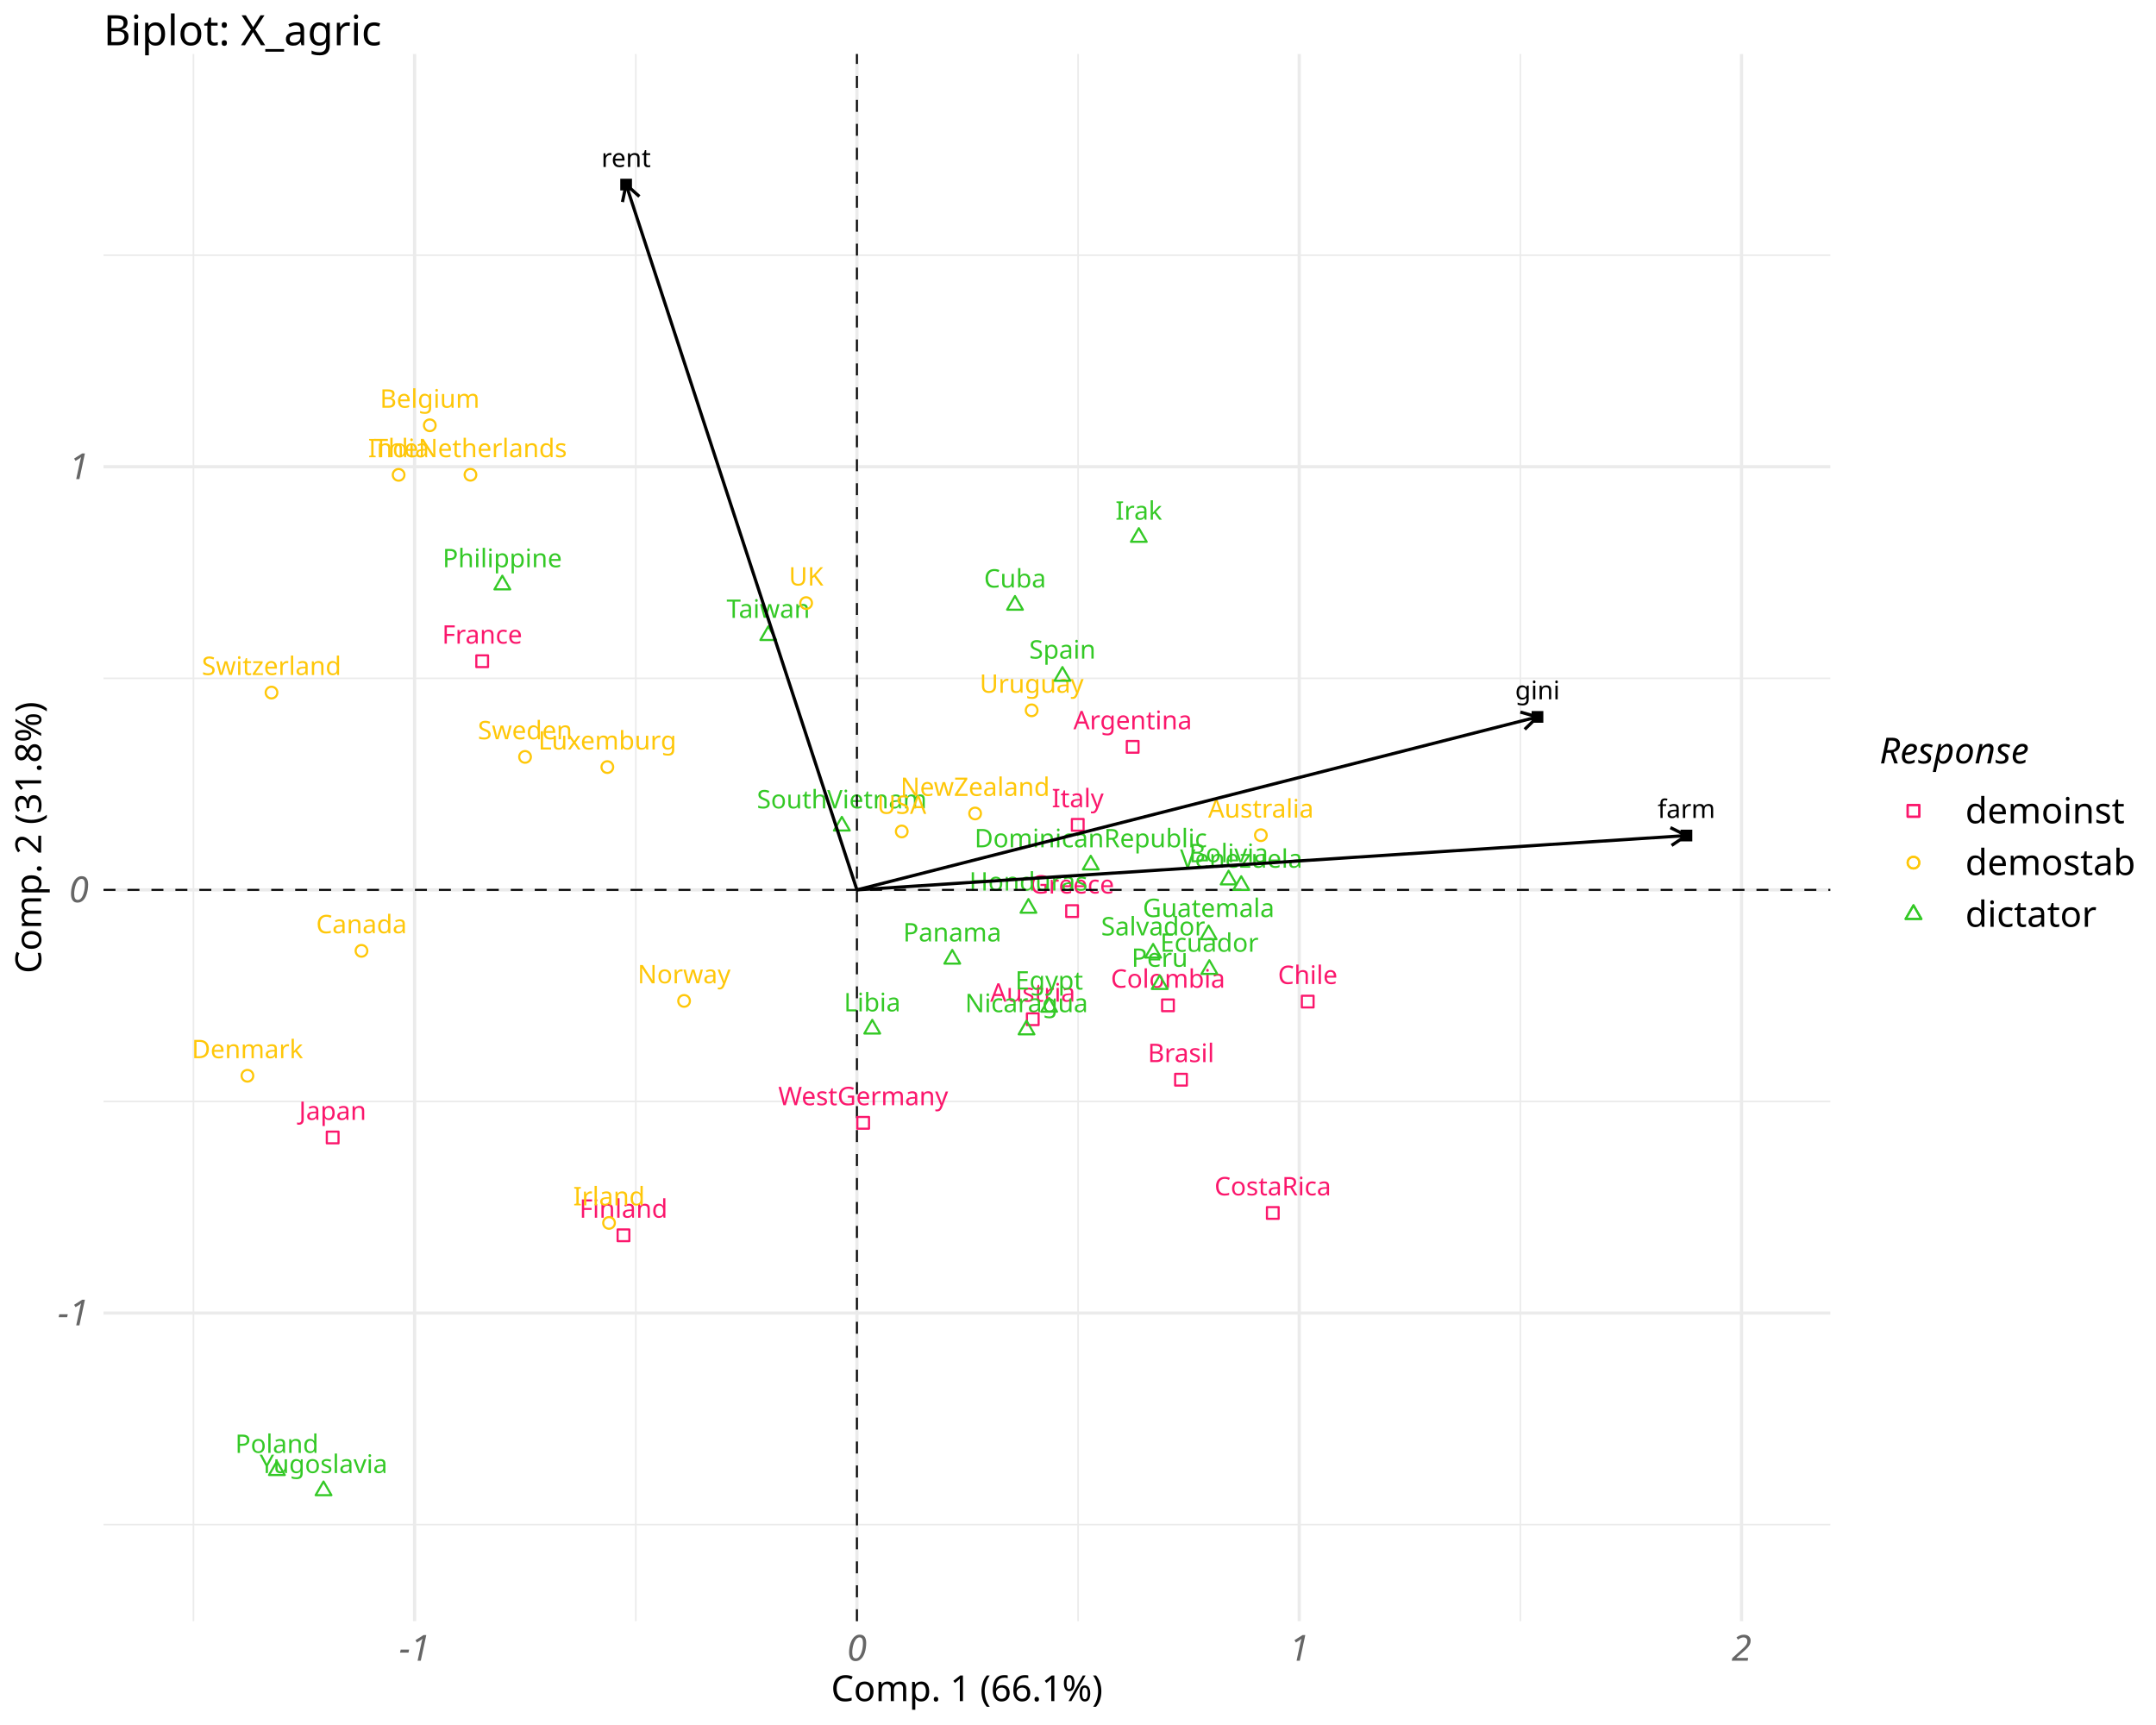
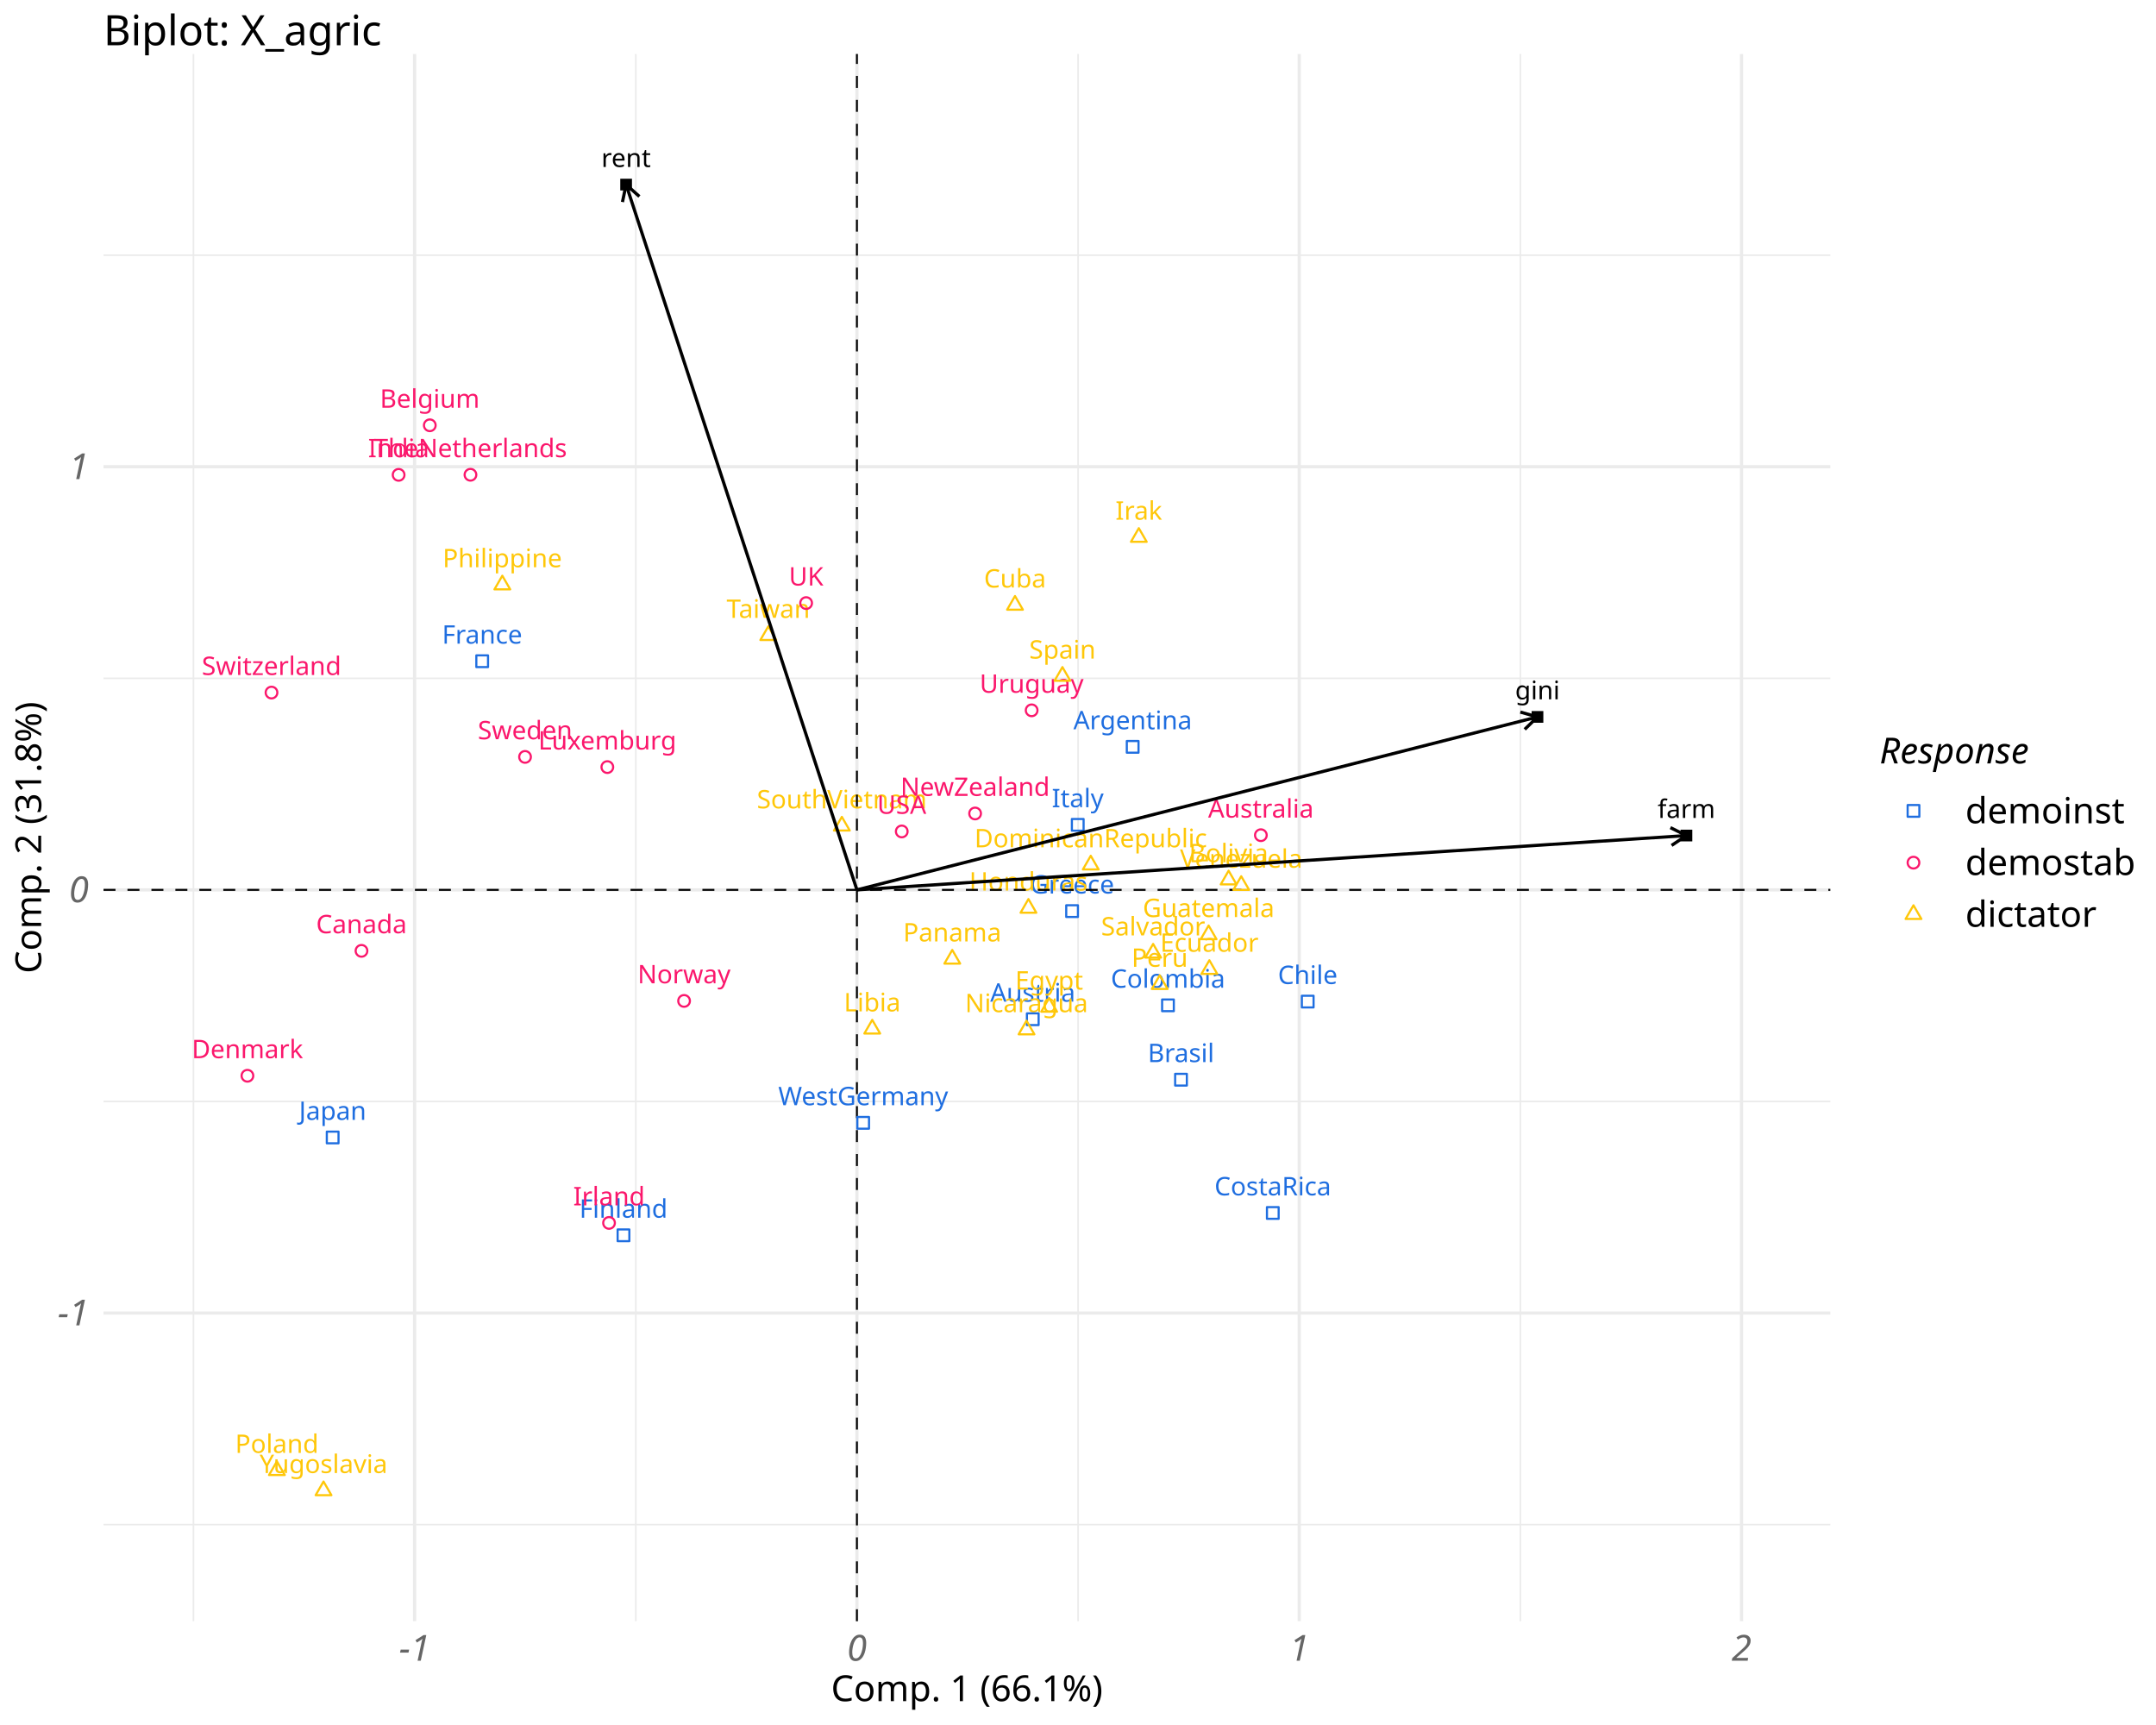
<svg xmlns="http://www.w3.org/2000/svg" class="svglite" data-engine-version="2.0" width="720.00pt" height="576.00pt" viewBox="0 0 720.00 576.00">
  <defs>
    <style type="text/css">
    .svglite line, .svglite polyline, .svglite polygon, .svglite path, .svglite rect, .svglite circle {
      fill: none;
      stroke: #000000;
      stroke-linecap: round;
      stroke-linejoin: round;
      stroke-miterlimit: 10.00;
    }
  </style>
  </defs>
  <rect width="100%" height="100%" style="stroke: none; fill: #FFFFFF;" />
  <defs>
    <clipPath id="cpMC4wMHw3MjAuMDB8MC4wMHw1NzYuMDA=">
      <rect x="0.00" y="0.00" width="720.00" height="576.00" />
    </clipPath>
  </defs>
  <g clip-path="url(#cpMC4wMHw3MjAuMDB8MC4wMHw1NzYuMDA=)">
</g>
  <defs>
    <clipPath id="cpMzQuNTd8NjExLjI0fDE4LjAyfDU0MS4zNQ==">
      <rect x="34.57" y="18.02" width="576.67" height="523.33" />
    </clipPath>
  </defs>
  <g clip-path="url(#cpMzQuNTd8NjExLjI0fDE4LjAyfDU0MS4zNQ==)">
    <polyline points="34.57,509.08 611.24,509.08 " style="stroke-width: 0.53; stroke: #EBEBEB; stroke-linecap: butt;" />
    <polyline points="34.57,367.79 611.24,367.79 " style="stroke-width: 0.53; stroke: #EBEBEB; stroke-linecap: butt;" />
    <polyline points="34.57,226.50 611.24,226.50 " style="stroke-width: 0.53; stroke: #EBEBEB; stroke-linecap: butt;" />
    <polyline points="34.57,85.21 611.24,85.21 " style="stroke-width: 0.53; stroke: #EBEBEB; stroke-linecap: butt;" />
    <polyline points="64.61,541.35 64.61,18.02 " style="stroke-width: 0.53; stroke: #EBEBEB; stroke-linecap: butt;" />
    <polyline points="212.32,541.35 212.32,18.02 " style="stroke-width: 0.53; stroke: #EBEBEB; stroke-linecap: butt;" />
    <polyline points="360.03,541.35 360.03,18.02 " style="stroke-width: 0.53; stroke: #EBEBEB; stroke-linecap: butt;" />
    <polyline points="507.74,541.35 507.74,18.02 " style="stroke-width: 0.53; stroke: #EBEBEB; stroke-linecap: butt;" />
    <polyline points="34.57,438.44 611.24,438.44 " style="stroke-width: 1.07; stroke: #EBEBEB; stroke-linecap: butt;" />
    <polyline points="34.57,297.14 611.24,297.14 " style="stroke-width: 1.07; stroke: #EBEBEB; stroke-linecap: butt;" />
    <polyline points="34.57,155.85 611.24,155.85 " style="stroke-width: 1.07; stroke: #EBEBEB; stroke-linecap: butt;" />
    <polyline points="138.46,541.35 138.46,18.02 " style="stroke-width: 1.07; stroke: #EBEBEB; stroke-linecap: butt;" />
    <polyline points="286.17,541.35 286.17,18.02 " style="stroke-width: 1.07; stroke: #EBEBEB; stroke-linecap: butt;" />
    <polyline points="433.88,541.35 433.88,18.02 " style="stroke-width: 1.07; stroke: #EBEBEB; stroke-linecap: butt;" />
    <polyline points="581.59,541.35 581.59,18.02 " style="stroke-width: 1.07; stroke: #EBEBEB; stroke-linecap: butt;" />
-     <text x="378.26" y="243.51" text-anchor="middle" style="font-size: 8.54px; fill: #FB176C; font-family: sans;" textLength="36.54px" lengthAdjust="spacingAndGlyphs">Argentina</text>
-     <text x="421.07" y="273.01" text-anchor="middle" style="font-size: 8.54px; fill: #FFC709; font-family: sans;" textLength="33.21px" lengthAdjust="spacingAndGlyphs">Australia</text>
-     <text x="344.89" y="334.47" text-anchor="middle" style="font-size: 8.54px; fill: #FB176C; font-family: sans;" textLength="26.57px" lengthAdjust="spacingAndGlyphs">Austria</text>
-     <text x="143.53" y="136.14" text-anchor="middle" style="font-size: 8.54px; fill: #FFC709; font-family: sans;" textLength="30.84px" lengthAdjust="spacingAndGlyphs">Belgium</text>
-     <text x="410.30" y="287.91" text-anchor="middle" style="font-size: 8.54px; fill: #34C926; font-family: sans;" textLength="25.15px" lengthAdjust="spacingAndGlyphs">Bolivia</text>
-     <text x="394.40" y="354.65" text-anchor="middle" style="font-size: 8.54px; fill: #FB176C; font-family: sans;" textLength="21.35px" lengthAdjust="spacingAndGlyphs">Brasil</text>
-     <text x="120.72" y="311.63" text-anchor="middle" style="font-size: 8.54px; fill: #FFC709; font-family: sans;" textLength="29.90px" lengthAdjust="spacingAndGlyphs">Canada</text>
-     <text x="436.72" y="328.57" text-anchor="middle" style="font-size: 8.54px; fill: #FB176C; font-family: sans;" textLength="19.45px" lengthAdjust="spacingAndGlyphs">Chile</text>
-     <text x="390.05" y="329.82" text-anchor="middle" style="font-size: 8.54px; fill: #FB176C; font-family: sans;" textLength="36.06px" lengthAdjust="spacingAndGlyphs">Colombia</text>
-     <text x="425.05" y="399.15" text-anchor="middle" style="font-size: 8.54px; fill: #FB176C; font-family: sans;" textLength="39.38px" lengthAdjust="spacingAndGlyphs">CostaRica</text>
-     <text x="338.96" y="196.19" text-anchor="middle" style="font-size: 8.54px; fill: #34C926; font-family: sans;" textLength="20.41px" lengthAdjust="spacingAndGlyphs">Cuba</text>
-     <text x="82.63" y="353.34" text-anchor="middle" style="font-size: 8.54px; fill: #FFC709; font-family: sans;" textLength="34.64px" lengthAdjust="spacingAndGlyphs">Denmark</text>
-     <text x="364.26" y="282.93" text-anchor="middle" style="font-size: 8.54px; fill: #34C926; font-family: sans;" textLength="73.55px" lengthAdjust="spacingAndGlyphs">DominicanRepublic</text>
-     <text x="403.87" y="317.80" text-anchor="middle" style="font-size: 8.54px; fill: #34C926; font-family: sans;" textLength="31.80px" lengthAdjust="spacingAndGlyphs">Ecuador</text>
-     <text x="350.37" y="330.42" text-anchor="middle" style="font-size: 8.54px; fill: #34C926; font-family: sans;" textLength="21.83px" lengthAdjust="spacingAndGlyphs">Egypt</text>
-     <text x="385.09" y="312.35" text-anchor="middle" style="font-size: 8.54px; fill: #34C926; font-family: sans;" textLength="33.69px" lengthAdjust="spacingAndGlyphs">Salvador</text>
-     <text x="208.21" y="406.61" text-anchor="middle" style="font-size: 8.54px; fill: #FB176C; font-family: sans;" textLength="27.99px" lengthAdjust="spacingAndGlyphs">Finland</text>
-     <text x="161.02" y="214.92" text-anchor="middle" style="font-size: 8.54px; fill: #FB176C; font-family: sans;" textLength="26.57px" lengthAdjust="spacingAndGlyphs">France</text>
-     <text x="403.62" y="306.22" text-anchor="middle" style="font-size: 8.54px; fill: #34C926; font-family: sans;" textLength="41.76px" lengthAdjust="spacingAndGlyphs">Guatemala</text>
-     <text x="358.03" y="298.36" text-anchor="middle" style="font-size: 8.54px; fill: #FB176C; font-family: sans;" textLength="28.00px" lengthAdjust="spacingAndGlyphs">Greece</text>
-     <text x="343.45" y="297.38" text-anchor="middle" style="font-size: 8.54px; fill: #34C926; font-family: sans;" textLength="37.02px" lengthAdjust="spacingAndGlyphs">Honduras</text>
-     <text x="133.12" y="152.68" text-anchor="middle" style="font-size: 8.54px; fill: #FFC709; font-family: sans;" textLength="18.51px" lengthAdjust="spacingAndGlyphs">India</text>
-     <text x="380.31" y="173.53" text-anchor="middle" style="font-size: 8.54px; fill: #34C926; font-family: sans;" textLength="14.23px" lengthAdjust="spacingAndGlyphs">Irak</text>
-     <text x="203.39" y="402.48" text-anchor="middle" style="font-size: 8.54px; fill: #FFC709; font-family: sans;" textLength="21.35px" lengthAdjust="spacingAndGlyphs">Irland</text>
-     <text x="359.91" y="269.55" text-anchor="middle" style="font-size: 8.54px; fill: #FB176C; font-family: sans;" textLength="15.66px" lengthAdjust="spacingAndGlyphs">Italy</text>
-     <text x="111.09" y="373.94" text-anchor="middle" style="font-size: 8.54px; fill: #FB176C; font-family: sans;" textLength="23.26px" lengthAdjust="spacingAndGlyphs">Japan</text>
-     <text x="291.29" y="337.72" text-anchor="middle" style="font-size: 8.54px; fill: #34C926; font-family: sans;" textLength="18.03px" lengthAdjust="spacingAndGlyphs">Libia</text>
-     <text x="202.82" y="250.27" text-anchor="middle" style="font-size: 8.54px; fill: #FFC709; font-family: sans;" textLength="42.71px" lengthAdjust="spacingAndGlyphs">Luxemburg</text>
-     <text x="157.11" y="152.66" text-anchor="middle" style="font-size: 8.54px; fill: #FFC709; font-family: sans;" textLength="60.74px" lengthAdjust="spacingAndGlyphs">TheNetherlands</text>
-     <text x="325.64" y="265.76" text-anchor="middle" style="font-size: 8.54px; fill: #FFC709; font-family: sans;" textLength="47.93px" lengthAdjust="spacingAndGlyphs">NewZealand</text>
-     <text x="342.81" y="337.98" text-anchor="middle" style="font-size: 8.54px; fill: #34C926; font-family: sans;" textLength="38.91px" lengthAdjust="spacingAndGlyphs">Nicaragua</text>
-     <text x="228.45" y="328.34" text-anchor="middle" style="font-size: 8.54px; fill: #FFC709; font-family: sans;" textLength="28.94px" lengthAdjust="spacingAndGlyphs">Norway</text>
-     <text x="318.01" y="314.36" text-anchor="middle" style="font-size: 8.54px; fill: #34C926; font-family: sans;" textLength="31.80px" lengthAdjust="spacingAndGlyphs">Panama</text>
-     <text x="387.28" y="322.83" text-anchor="middle" style="font-size: 8.54px; fill: #34C926; font-family: sans;" textLength="18.03px" lengthAdjust="spacingAndGlyphs">Peru</text>
-     <text x="167.75" y="189.41" text-anchor="middle" style="font-size: 8.54px; fill: #34C926; font-family: sans;" textLength="37.01px" lengthAdjust="spacingAndGlyphs">Philippine</text>
-     <text x="92.47" y="485.14" text-anchor="middle" style="font-size: 8.54px; fill: #34C926; font-family: sans;" textLength="26.58px" lengthAdjust="spacingAndGlyphs">Poland</text>
-     <text x="281.14" y="269.93" text-anchor="middle" style="font-size: 8.54px; fill: #34C926; font-family: sans;" textLength="53.63px" lengthAdjust="spacingAndGlyphs">SouthVietnam</text>
-     <text x="354.80" y="219.92" text-anchor="middle" style="font-size: 8.54px; fill: #34C926; font-family: sans;" textLength="21.83px" lengthAdjust="spacingAndGlyphs">Spain</text>
-     <text x="175.34" y="246.86" text-anchor="middle" style="font-size: 8.54px; fill: #FFC709; font-family: sans;" textLength="30.85px" lengthAdjust="spacingAndGlyphs">Sweden</text>
-     <text x="90.67" y="225.39" text-anchor="middle" style="font-size: 8.54px; fill: #FFC709; font-family: sans;" textLength="44.13px" lengthAdjust="spacingAndGlyphs">Switzerland</text>
-     <text x="256.57" y="206.32" text-anchor="middle" style="font-size: 8.54px; fill: #34C926; font-family: sans;" textLength="27.52px" lengthAdjust="spacingAndGlyphs">Taiwan</text>
-     <text x="269.21" y="195.51" text-anchor="middle" style="font-size: 8.54px; fill: #FFC709; font-family: sans;" textLength="11.86px" lengthAdjust="spacingAndGlyphs">UK</text>
-     <text x="301.14" y="271.75" text-anchor="middle" style="font-size: 8.54px; fill: #FFC709; font-family: sans;" textLength="17.56px" lengthAdjust="spacingAndGlyphs">USA</text>
-     <text x="344.52" y="231.32" text-anchor="middle" style="font-size: 8.54px; fill: #FFC709; font-family: sans;" textLength="32.27px" lengthAdjust="spacingAndGlyphs">Uruguay</text>
-     <text x="414.51" y="289.75" text-anchor="middle" style="font-size: 8.54px; fill: #34C926; font-family: sans;" textLength="40.35px" lengthAdjust="spacingAndGlyphs">Venezuela</text>
-     <text x="288.26" y="369.05" text-anchor="middle" style="font-size: 8.54px; fill: #FB176C; font-family: sans;" textLength="54.56px" lengthAdjust="spacingAndGlyphs">WestGermany</text>
-     <text x="108.04" y="491.86" text-anchor="middle" style="font-size: 8.54px; fill: #34C926; font-family: sans;" textLength="41.77px" lengthAdjust="spacingAndGlyphs">Yugoslavia</text>
+     <text x="378.26" y="243.51" text-anchor="middle" style="font-size: 8.54px; fill: #1F6EE0; font-family: sans;" textLength="36.54px" lengthAdjust="spacingAndGlyphs">Argentina</text>
+     <text x="421.07" y="273.01" text-anchor="middle" style="font-size: 8.54px; fill: #FB176C; font-family: sans;" textLength="33.21px" lengthAdjust="spacingAndGlyphs">Australia</text>
+     <text x="344.89" y="334.47" text-anchor="middle" style="font-size: 8.54px; fill: #1F6EE0; font-family: sans;" textLength="26.57px" lengthAdjust="spacingAndGlyphs">Austria</text>
+     <text x="143.53" y="136.14" text-anchor="middle" style="font-size: 8.54px; fill: #FB176C; font-family: sans;" textLength="30.84px" lengthAdjust="spacingAndGlyphs">Belgium</text>
+     <text x="410.30" y="287.91" text-anchor="middle" style="font-size: 8.54px; fill: #FFC709; font-family: sans;" textLength="25.15px" lengthAdjust="spacingAndGlyphs">Bolivia</text>
+     <text x="394.40" y="354.65" text-anchor="middle" style="font-size: 8.54px; fill: #1F6EE0; font-family: sans;" textLength="21.35px" lengthAdjust="spacingAndGlyphs">Brasil</text>
+     <text x="120.72" y="311.63" text-anchor="middle" style="font-size: 8.54px; fill: #FB176C; font-family: sans;" textLength="29.90px" lengthAdjust="spacingAndGlyphs">Canada</text>
+     <text x="436.72" y="328.57" text-anchor="middle" style="font-size: 8.54px; fill: #1F6EE0; font-family: sans;" textLength="19.45px" lengthAdjust="spacingAndGlyphs">Chile</text>
+     <text x="390.05" y="329.82" text-anchor="middle" style="font-size: 8.54px; fill: #1F6EE0; font-family: sans;" textLength="36.06px" lengthAdjust="spacingAndGlyphs">Colombia</text>
+     <text x="425.05" y="399.15" text-anchor="middle" style="font-size: 8.54px; fill: #1F6EE0; font-family: sans;" textLength="39.38px" lengthAdjust="spacingAndGlyphs">CostaRica</text>
+     <text x="338.96" y="196.19" text-anchor="middle" style="font-size: 8.54px; fill: #FFC709; font-family: sans;" textLength="20.41px" lengthAdjust="spacingAndGlyphs">Cuba</text>
+     <text x="82.63" y="353.34" text-anchor="middle" style="font-size: 8.54px; fill: #FB176C; font-family: sans;" textLength="34.64px" lengthAdjust="spacingAndGlyphs">Denmark</text>
+     <text x="364.26" y="282.93" text-anchor="middle" style="font-size: 8.54px; fill: #FFC709; font-family: sans;" textLength="73.55px" lengthAdjust="spacingAndGlyphs">DominicanRepublic</text>
+     <text x="403.87" y="317.80" text-anchor="middle" style="font-size: 8.54px; fill: #FFC709; font-family: sans;" textLength="31.80px" lengthAdjust="spacingAndGlyphs">Ecuador</text>
+     <text x="350.37" y="330.42" text-anchor="middle" style="font-size: 8.54px; fill: #FFC709; font-family: sans;" textLength="21.83px" lengthAdjust="spacingAndGlyphs">Egypt</text>
+     <text x="385.09" y="312.35" text-anchor="middle" style="font-size: 8.54px; fill: #FFC709; font-family: sans;" textLength="33.69px" lengthAdjust="spacingAndGlyphs">Salvador</text>
+     <text x="208.21" y="406.61" text-anchor="middle" style="font-size: 8.54px; fill: #1F6EE0; font-family: sans;" textLength="27.99px" lengthAdjust="spacingAndGlyphs">Finland</text>
+     <text x="161.02" y="214.92" text-anchor="middle" style="font-size: 8.54px; fill: #1F6EE0; font-family: sans;" textLength="26.57px" lengthAdjust="spacingAndGlyphs">France</text>
+     <text x="403.62" y="306.22" text-anchor="middle" style="font-size: 8.54px; fill: #FFC709; font-family: sans;" textLength="41.76px" lengthAdjust="spacingAndGlyphs">Guatemala</text>
+     <text x="358.03" y="298.36" text-anchor="middle" style="font-size: 8.54px; fill: #1F6EE0; font-family: sans;" textLength="28.00px" lengthAdjust="spacingAndGlyphs">Greece</text>
+     <text x="343.45" y="297.38" text-anchor="middle" style="font-size: 8.54px; fill: #FFC709; font-family: sans;" textLength="37.02px" lengthAdjust="spacingAndGlyphs">Honduras</text>
+     <text x="133.12" y="152.68" text-anchor="middle" style="font-size: 8.54px; fill: #FB176C; font-family: sans;" textLength="18.51px" lengthAdjust="spacingAndGlyphs">India</text>
+     <text x="380.31" y="173.53" text-anchor="middle" style="font-size: 8.54px; fill: #FFC709; font-family: sans;" textLength="14.23px" lengthAdjust="spacingAndGlyphs">Irak</text>
+     <text x="203.39" y="402.48" text-anchor="middle" style="font-size: 8.54px; fill: #FB176C; font-family: sans;" textLength="21.35px" lengthAdjust="spacingAndGlyphs">Irland</text>
+     <text x="359.91" y="269.55" text-anchor="middle" style="font-size: 8.54px; fill: #1F6EE0; font-family: sans;" textLength="15.66px" lengthAdjust="spacingAndGlyphs">Italy</text>
+     <text x="111.09" y="373.94" text-anchor="middle" style="font-size: 8.54px; fill: #1F6EE0; font-family: sans;" textLength="23.26px" lengthAdjust="spacingAndGlyphs">Japan</text>
+     <text x="291.29" y="337.72" text-anchor="middle" style="font-size: 8.54px; fill: #FFC709; font-family: sans;" textLength="18.03px" lengthAdjust="spacingAndGlyphs">Libia</text>
+     <text x="202.82" y="250.27" text-anchor="middle" style="font-size: 8.54px; fill: #FB176C; font-family: sans;" textLength="42.71px" lengthAdjust="spacingAndGlyphs">Luxemburg</text>
+     <text x="157.11" y="152.66" text-anchor="middle" style="font-size: 8.54px; fill: #FB176C; font-family: sans;" textLength="60.74px" lengthAdjust="spacingAndGlyphs">TheNetherlands</text>
+     <text x="325.64" y="265.76" text-anchor="middle" style="font-size: 8.54px; fill: #FB176C; font-family: sans;" textLength="47.93px" lengthAdjust="spacingAndGlyphs">NewZealand</text>
+     <text x="342.81" y="337.98" text-anchor="middle" style="font-size: 8.54px; fill: #FFC709; font-family: sans;" textLength="38.91px" lengthAdjust="spacingAndGlyphs">Nicaragua</text>
+     <text x="228.45" y="328.34" text-anchor="middle" style="font-size: 8.54px; fill: #FB176C; font-family: sans;" textLength="28.94px" lengthAdjust="spacingAndGlyphs">Norway</text>
+     <text x="318.01" y="314.36" text-anchor="middle" style="font-size: 8.54px; fill: #FFC709; font-family: sans;" textLength="31.80px" lengthAdjust="spacingAndGlyphs">Panama</text>
+     <text x="387.28" y="322.83" text-anchor="middle" style="font-size: 8.54px; fill: #FFC709; font-family: sans;" textLength="18.03px" lengthAdjust="spacingAndGlyphs">Peru</text>
+     <text x="167.75" y="189.41" text-anchor="middle" style="font-size: 8.54px; fill: #FFC709; font-family: sans;" textLength="37.01px" lengthAdjust="spacingAndGlyphs">Philippine</text>
+     <text x="92.47" y="485.14" text-anchor="middle" style="font-size: 8.54px; fill: #FFC709; font-family: sans;" textLength="26.58px" lengthAdjust="spacingAndGlyphs">Poland</text>
+     <text x="281.14" y="269.93" text-anchor="middle" style="font-size: 8.54px; fill: #FFC709; font-family: sans;" textLength="53.63px" lengthAdjust="spacingAndGlyphs">SouthVietnam</text>
+     <text x="354.80" y="219.92" text-anchor="middle" style="font-size: 8.54px; fill: #FFC709; font-family: sans;" textLength="21.83px" lengthAdjust="spacingAndGlyphs">Spain</text>
+     <text x="175.34" y="246.86" text-anchor="middle" style="font-size: 8.54px; fill: #FB176C; font-family: sans;" textLength="30.85px" lengthAdjust="spacingAndGlyphs">Sweden</text>
+     <text x="90.67" y="225.39" text-anchor="middle" style="font-size: 8.54px; fill: #FB176C; font-family: sans;" textLength="44.13px" lengthAdjust="spacingAndGlyphs">Switzerland</text>
+     <text x="256.57" y="206.32" text-anchor="middle" style="font-size: 8.54px; fill: #FFC709; font-family: sans;" textLength="27.52px" lengthAdjust="spacingAndGlyphs">Taiwan</text>
+     <text x="269.21" y="195.51" text-anchor="middle" style="font-size: 8.54px; fill: #FB176C; font-family: sans;" textLength="11.86px" lengthAdjust="spacingAndGlyphs">UK</text>
+     <text x="301.14" y="271.75" text-anchor="middle" style="font-size: 8.54px; fill: #FB176C; font-family: sans;" textLength="17.56px" lengthAdjust="spacingAndGlyphs">USA</text>
+     <text x="344.52" y="231.32" text-anchor="middle" style="font-size: 8.54px; fill: #FB176C; font-family: sans;" textLength="32.27px" lengthAdjust="spacingAndGlyphs">Uruguay</text>
+     <text x="414.51" y="289.75" text-anchor="middle" style="font-size: 8.54px; fill: #FFC709; font-family: sans;" textLength="40.35px" lengthAdjust="spacingAndGlyphs">Venezuela</text>
+     <text x="288.26" y="369.05" text-anchor="middle" style="font-size: 8.54px; fill: #1F6EE0; font-family: sans;" textLength="54.56px" lengthAdjust="spacingAndGlyphs">WestGermany</text>
+     <text x="108.04" y="491.86" text-anchor="middle" style="font-size: 8.54px; fill: #FFC709; font-family: sans;" textLength="41.77px" lengthAdjust="spacingAndGlyphs">Yugoslavia</text>
    <line x1="286.17" y1="541.35" x2="286.17" y2="18.02" style="stroke-width: 0.64; stroke-dasharray: 4.00,4.00; stroke-linecap: butt;" />
    <line x1="34.57" y1="297.14" x2="611.24" y2="297.14" style="stroke-width: 0.64; stroke-dasharray: 4.00,4.00; stroke-linecap: butt;" />
-     <rect x="376.30" y="247.43" width="3.91" height="3.91" style="stroke-width: 0.71; stroke: #FB176C;" />
-     <circle cx="421.07" cy="278.88" r="1.95" style="stroke-width: 0.71; stroke: #FFC709;" />
-     <rect x="342.94" y="338.38" width="3.91" height="3.91" style="stroke-width: 0.71; stroke: #FB176C;" />
-     <circle cx="143.53" cy="142.01" r="1.95" style="stroke-width: 0.71; stroke: #FFC709;" />
-     <polygon points="410.30,290.75 412.93,295.31 407.67,295.31 " style="stroke-width: 0.71; stroke: #34C926; fill: none;" />
-     <rect x="392.44" y="358.57" width="3.91" height="3.91" style="stroke-width: 0.71; stroke: #FB176C;" />
-     <circle cx="120.72" cy="317.50" r="1.95" style="stroke-width: 0.71; stroke: #FFC709;" />
-     <rect x="434.76" y="332.49" width="3.91" height="3.91" style="stroke-width: 0.71; stroke: #FB176C;" />
-     <rect x="388.09" y="333.74" width="3.91" height="3.91" style="stroke-width: 0.71; stroke: #FB176C;" />
-     <rect x="423.10" y="403.07" width="3.91" height="3.91" style="stroke-width: 0.71; stroke: #FB176C;" />
-     <polygon points="338.96,199.02 341.59,203.58 336.33,203.58 " style="stroke-width: 0.71; stroke: #34C926; fill: none;" />
-     <circle cx="82.63" cy="359.21" r="1.95" style="stroke-width: 0.71; stroke: #FFC709;" />
-     <polygon points="364.26,285.76 366.89,290.32 361.63,290.32 " style="stroke-width: 0.71; stroke: #34C926; fill: none;" />
-     <polygon points="403.87,320.64 406.50,325.20 401.23,325.20 " style="stroke-width: 0.71; stroke: #34C926; fill: none;" />
-     <polygon points="350.37,333.25 353.00,337.81 347.73,337.81 " style="stroke-width: 0.71; stroke: #34C926; fill: none;" />
-     <polygon points="385.09,315.19 387.72,319.75 382.45,319.75 " style="stroke-width: 0.71; stroke: #34C926; fill: none;" />
-     <rect x="206.26" y="410.53" width="3.91" height="3.91" style="stroke-width: 0.71; stroke: #FB176C;" />
-     <rect x="159.07" y="218.84" width="3.91" height="3.91" style="stroke-width: 0.71; stroke: #FB176C;" />
-     <polygon points="403.62,309.05 406.25,313.61 400.99,313.61 " style="stroke-width: 0.71; stroke: #34C926; fill: none;" />
-     <rect x="356.07" y="302.28" width="3.91" height="3.91" style="stroke-width: 0.71; stroke: #FB176C;" />
-     <polygon points="343.45,300.21 346.08,304.77 340.82,304.77 " style="stroke-width: 0.71; stroke: #34C926; fill: none;" />
-     <circle cx="133.12" cy="158.56" r="1.95" style="stroke-width: 0.71; stroke: #FFC709;" />
-     <polygon points="380.31,176.36 382.94,180.92 377.68,180.92 " style="stroke-width: 0.71; stroke: #34C926; fill: none;" />
-     <circle cx="203.39" cy="408.35" r="1.95" style="stroke-width: 0.71; stroke: #FFC709;" />
-     <rect x="357.96" y="273.47" width="3.91" height="3.91" style="stroke-width: 0.71; stroke: #FB176C;" />
-     <rect x="109.14" y="377.86" width="3.91" height="3.91" style="stroke-width: 0.71; stroke: #FB176C;" />
-     <polygon points="291.29,340.55 293.92,345.11 288.65,345.11 " style="stroke-width: 0.71; stroke: #34C926; fill: none;" />
-     <circle cx="202.82" cy="256.14" r="1.95" style="stroke-width: 0.71; stroke: #FFC709;" />
-     <circle cx="157.11" cy="158.53" r="1.95" style="stroke-width: 0.71; stroke: #FFC709;" />
-     <circle cx="325.64" cy="271.63" r="1.95" style="stroke-width: 0.71; stroke: #FFC709;" />
-     <polygon points="342.81,340.81 345.44,345.37 340.18,345.37 " style="stroke-width: 0.71; stroke: #34C926; fill: none;" />
-     <circle cx="228.45" cy="334.22" r="1.95" style="stroke-width: 0.71; stroke: #FFC709;" />
-     <polygon points="318.01,317.20 320.64,321.76 315.38,321.76 " style="stroke-width: 0.71; stroke: #34C926; fill: none;" />
-     <polygon points="387.28,325.67 389.92,330.23 384.65,330.23 " style="stroke-width: 0.71; stroke: #34C926; fill: none;" />
-     <polygon points="167.75,192.24 170.38,196.80 165.12,196.80 " style="stroke-width: 0.71; stroke: #34C926; fill: none;" />
-     <polygon points="92.47,487.97 95.10,492.53 89.84,492.53 " style="stroke-width: 0.71; stroke: #34C926; fill: none;" />
-     <polygon points="281.14,272.76 283.77,277.32 278.50,277.32 " style="stroke-width: 0.71; stroke: #34C926; fill: none;" />
-     <polygon points="354.80,222.75 357.43,227.31 352.17,227.31 " style="stroke-width: 0.71; stroke: #34C926; fill: none;" />
-     <circle cx="175.34" cy="252.74" r="1.95" style="stroke-width: 0.71; stroke: #FFC709;" />
-     <circle cx="90.67" cy="231.26" r="1.95" style="stroke-width: 0.71; stroke: #FFC709;" />
-     <polygon points="256.57,209.15 259.20,213.71 253.93,213.71 " style="stroke-width: 0.71; stroke: #34C926; fill: none;" />
-     <circle cx="269.21" cy="201.38" r="1.95" style="stroke-width: 0.71; stroke: #FFC709;" />
-     <circle cx="301.14" cy="277.63" r="1.95" style="stroke-width: 0.71; stroke: #FFC709;" />
-     <circle cx="344.52" cy="237.19" r="1.95" style="stroke-width: 0.71; stroke: #FFC709;" />
-     <polygon points="414.51,292.59 417.15,297.15 411.88,297.15 " style="stroke-width: 0.71; stroke: #34C926; fill: none;" />
-     <rect x="286.30" y="372.97" width="3.91" height="3.91" style="stroke-width: 0.71; stroke: #FB176C;" />
-     <polygon points="108.04,494.70 110.68,499.26 105.41,499.26 " style="stroke-width: 0.71; stroke: #34C926; fill: none;" />
+     <rect x="376.30" y="247.43" width="3.91" height="3.91" style="stroke-width: 0.71; stroke: #1F6EE0;" />
+     <circle cx="421.07" cy="278.88" r="1.95" style="stroke-width: 0.71; stroke: #FB176C;" />
+     <rect x="342.94" y="338.38" width="3.91" height="3.91" style="stroke-width: 0.71; stroke: #1F6EE0;" />
+     <circle cx="143.53" cy="142.01" r="1.95" style="stroke-width: 0.71; stroke: #FB176C;" />
+     <polygon points="410.30,290.75 412.93,295.31 407.67,295.31 " style="stroke-width: 0.71; stroke: #FFC709; fill: none;" />
+     <rect x="392.44" y="358.57" width="3.91" height="3.91" style="stroke-width: 0.71; stroke: #1F6EE0;" />
+     <circle cx="120.72" cy="317.50" r="1.95" style="stroke-width: 0.71; stroke: #FB176C;" />
+     <rect x="434.76" y="332.49" width="3.91" height="3.91" style="stroke-width: 0.71; stroke: #1F6EE0;" />
+     <rect x="388.09" y="333.74" width="3.91" height="3.91" style="stroke-width: 0.71; stroke: #1F6EE0;" />
+     <rect x="423.10" y="403.07" width="3.91" height="3.91" style="stroke-width: 0.71; stroke: #1F6EE0;" />
+     <polygon points="338.96,199.02 341.59,203.58 336.33,203.58 " style="stroke-width: 0.71; stroke: #FFC709; fill: none;" />
+     <circle cx="82.63" cy="359.21" r="1.95" style="stroke-width: 0.71; stroke: #FB176C;" />
+     <polygon points="364.26,285.76 366.89,290.32 361.63,290.32 " style="stroke-width: 0.71; stroke: #FFC709; fill: none;" />
+     <polygon points="403.87,320.64 406.50,325.20 401.23,325.20 " style="stroke-width: 0.71; stroke: #FFC709; fill: none;" />
+     <polygon points="350.37,333.25 353.00,337.81 347.73,337.81 " style="stroke-width: 0.71; stroke: #FFC709; fill: none;" />
+     <polygon points="385.09,315.19 387.72,319.75 382.45,319.75 " style="stroke-width: 0.71; stroke: #FFC709; fill: none;" />
+     <rect x="206.26" y="410.53" width="3.91" height="3.91" style="stroke-width: 0.71; stroke: #1F6EE0;" />
+     <rect x="159.07" y="218.84" width="3.91" height="3.91" style="stroke-width: 0.71; stroke: #1F6EE0;" />
+     <polygon points="403.62,309.05 406.25,313.61 400.99,313.61 " style="stroke-width: 0.71; stroke: #FFC709; fill: none;" />
+     <rect x="356.07" y="302.28" width="3.91" height="3.91" style="stroke-width: 0.71; stroke: #1F6EE0;" />
+     <polygon points="343.45,300.21 346.08,304.77 340.82,304.77 " style="stroke-width: 0.71; stroke: #FFC709; fill: none;" />
+     <circle cx="133.12" cy="158.56" r="1.95" style="stroke-width: 0.71; stroke: #FB176C;" />
+     <polygon points="380.31,176.36 382.94,180.92 377.68,180.92 " style="stroke-width: 0.71; stroke: #FFC709; fill: none;" />
+     <circle cx="203.39" cy="408.35" r="1.95" style="stroke-width: 0.71; stroke: #FB176C;" />
+     <rect x="357.96" y="273.47" width="3.91" height="3.91" style="stroke-width: 0.71; stroke: #1F6EE0;" />
+     <rect x="109.14" y="377.86" width="3.91" height="3.91" style="stroke-width: 0.71; stroke: #1F6EE0;" />
+     <polygon points="291.29,340.55 293.92,345.11 288.65,345.11 " style="stroke-width: 0.71; stroke: #FFC709; fill: none;" />
+     <circle cx="202.82" cy="256.14" r="1.95" style="stroke-width: 0.71; stroke: #FB176C;" />
+     <circle cx="157.11" cy="158.53" r="1.95" style="stroke-width: 0.71; stroke: #FB176C;" />
+     <circle cx="325.64" cy="271.63" r="1.95" style="stroke-width: 0.71; stroke: #FB176C;" />
+     <polygon points="342.81,340.81 345.44,345.37 340.18,345.37 " style="stroke-width: 0.71; stroke: #FFC709; fill: none;" />
+     <circle cx="228.45" cy="334.22" r="1.95" style="stroke-width: 0.71; stroke: #FB176C;" />
+     <polygon points="318.01,317.20 320.64,321.76 315.38,321.76 " style="stroke-width: 0.71; stroke: #FFC709; fill: none;" />
+     <polygon points="387.28,325.67 389.92,330.23 384.65,330.23 " style="stroke-width: 0.71; stroke: #FFC709; fill: none;" />
+     <polygon points="167.75,192.24 170.38,196.80 165.12,196.80 " style="stroke-width: 0.71; stroke: #FFC709; fill: none;" />
+     <polygon points="92.47,487.97 95.10,492.53 89.84,492.53 " style="stroke-width: 0.71; stroke: #FFC709; fill: none;" />
+     <polygon points="281.14,272.76 283.77,277.32 278.50,277.32 " style="stroke-width: 0.71; stroke: #FFC709; fill: none;" />
+     <polygon points="354.80,222.75 357.43,227.31 352.17,227.31 " style="stroke-width: 0.71; stroke: #FFC709; fill: none;" />
+     <circle cx="175.34" cy="252.74" r="1.95" style="stroke-width: 0.71; stroke: #FB176C;" />
+     <circle cx="90.67" cy="231.26" r="1.95" style="stroke-width: 0.71; stroke: #FB176C;" />
+     <polygon points="256.57,209.15 259.20,213.71 253.93,213.71 " style="stroke-width: 0.71; stroke: #FFC709; fill: none;" />
+     <circle cx="269.21" cy="201.38" r="1.95" style="stroke-width: 0.71; stroke: #FB176C;" />
+     <circle cx="301.14" cy="277.63" r="1.95" style="stroke-width: 0.71; stroke: #FB176C;" />
+     <circle cx="344.52" cy="237.19" r="1.95" style="stroke-width: 0.71; stroke: #FB176C;" />
+     <polygon points="414.51,292.59 417.15,297.15 411.88,297.15 " style="stroke-width: 0.71; stroke: #FFC709; fill: none;" />
+     <rect x="286.30" y="372.97" width="3.91" height="3.91" style="stroke-width: 0.71; stroke: #1F6EE0;" />
+     <polygon points="108.04,494.70 110.68,499.26 105.41,499.26 " style="stroke-width: 0.71; stroke: #FFC709; fill: none;" />
    <text x="513.45" y="233.51" text-anchor="middle" style="font-size: 8.54px; font-family: sans;" textLength="13.29px" lengthAdjust="spacingAndGlyphs">gini</text>
    <text x="563.18" y="273.12" text-anchor="middle" style="font-size: 8.54px; font-family: sans;" textLength="17.08px" lengthAdjust="spacingAndGlyphs">farm</text>
    <text x="209.09" y="55.76" text-anchor="middle" style="font-size: 8.54px; font-family: sans;" textLength="14.71px" lengthAdjust="spacingAndGlyphs">rent</text>
    <polygon points="511.49,241.34 515.40,241.34 515.40,237.43 511.49,237.43 " style="stroke-width: 0.71; stroke: none; fill: #000000;" />
    <polygon points="561.23,280.95 565.14,280.95 565.14,277.04 561.23,277.04 " style="stroke-width: 0.71; stroke: none; fill: #000000;" />
    <polygon points="207.14,63.59 211.05,63.59 211.05,59.68 207.14,59.68 " style="stroke-width: 0.71; stroke: none; fill: #000000;" />
    <line x1="286.17" y1="297.14" x2="513.45" y2="239.39" style="stroke-width: 1.07; stroke-linecap: butt;" />
    <polyline points="509.18,243.54 513.45,239.39 507.72,237.77 " style="stroke-width: 1.07; stroke-linecap: butt;" />
    <line x1="286.17" y1="297.14" x2="563.18" y2="279.00" style="stroke-width: 1.07; stroke-linecap: butt;" />
    <polyline points="558.23,282.30 563.18,279.00 557.84,276.36 " style="stroke-width: 1.07; stroke-linecap: butt;" />
    <line x1="286.17" y1="297.14" x2="209.09" y2="61.63" style="stroke-width: 1.07; stroke-linecap: butt;" />
    <polyline points="213.52,65.61 209.09,61.63 207.87,67.46 " style="stroke-width: 1.07; stroke-linecap: butt;" />
  </g>
  <g clip-path="url(#cpMC4wMHw3MjAuMDB8MC4wMHw1NzYuMDA=)">
    <text x="29.64" y="442.56" text-anchor="end" style="font-size: 12.00px; font-style: italic; fill: #666666; font-family: sans;" textLength="10.67px" lengthAdjust="spacingAndGlyphs">-1</text>
    <text x="29.64" y="301.27" text-anchor="end" style="font-size: 12.00px; font-style: italic; fill: #666666; font-family: sans;" textLength="6.67px" lengthAdjust="spacingAndGlyphs">0</text>
    <text x="29.64" y="159.98" text-anchor="end" style="font-size: 12.00px; font-style: italic; fill: #666666; font-family: sans;" textLength="6.67px" lengthAdjust="spacingAndGlyphs">1</text>
    <text x="138.46" y="554.54" text-anchor="middle" style="font-size: 12.00px; font-style: italic; fill: #666666; font-family: sans;" textLength="10.67px" lengthAdjust="spacingAndGlyphs">-1</text>
    <text x="286.17" y="554.54" text-anchor="middle" style="font-size: 12.00px; font-style: italic; fill: #666666; font-family: sans;" textLength="6.67px" lengthAdjust="spacingAndGlyphs">0</text>
    <text x="433.88" y="554.54" text-anchor="middle" style="font-size: 12.00px; font-style: italic; fill: #666666; font-family: sans;" textLength="6.67px" lengthAdjust="spacingAndGlyphs">1</text>
    <text x="581.59" y="554.54" text-anchor="middle" style="font-size: 12.00px; font-style: italic; fill: #666666; font-family: sans;" textLength="6.67px" lengthAdjust="spacingAndGlyphs">2</text>
    <text x="322.90" y="568.03" text-anchor="middle" style="font-size: 12.00px; font-family: sans;" textLength="90.71px" lengthAdjust="spacingAndGlyphs">Comp. 1 (66.1%)</text>
    <text transform="translate(13.74,279.69) rotate(-90)" text-anchor="middle" style="font-size: 12.00px; font-family: sans;" textLength="90.71px" lengthAdjust="spacingAndGlyphs">Comp. 2 (31.8%)</text>
    <text x="627.68" y="254.91" style="font-size: 12.00px; font-style: italic; font-family: sans;" textLength="54.05px" lengthAdjust="spacingAndGlyphs">Response</text>
-     <rect x="637.06" y="268.81" width="3.91" height="3.91" style="stroke-width: 0.71; stroke: #FB176C;" />
-     <rect x="637.06" y="268.81" width="3.91" height="3.91" style="stroke-width: 0.71; stroke: #FB176C;" />
-     <circle cx="639.01" cy="288.05" r="1.95" style="stroke-width: 0.71; stroke: #FFC709;" />
-     <circle cx="639.01" cy="288.05" r="1.95" style="stroke-width: 0.71; stroke: #FFC709;" />
-     <polygon points="639.01,302.29 641.65,306.85 636.38,306.85 " style="stroke-width: 0.71; stroke: #34C926; fill: none;" />
-     <polygon points="639.01,302.29 641.65,306.85 636.38,306.85 " style="stroke-width: 0.71; stroke: #34C926; fill: none;" />
+     <rect x="637.06" y="268.81" width="3.91" height="3.91" style="stroke-width: 0.71; stroke: #1F6EE0;" />
+     <circle cx="639.01" cy="288.05" r="1.95" style="stroke-width: 0.71; stroke: #FB176C;" />
+     <polygon points="639.01,302.29 641.65,306.85 636.38,306.85 " style="stroke-width: 0.71; stroke: #FFC709; fill: none;" />
    <text x="656.33" y="274.90" style="font-size: 12.00px; font-family: sans;" textLength="48.70px" lengthAdjust="spacingAndGlyphs">demoinst</text>
    <text x="656.33" y="292.18" style="font-size: 12.00px; font-family: sans;" textLength="52.71px" lengthAdjust="spacingAndGlyphs">demostab</text>
    <text x="656.33" y="309.46" style="font-size: 12.00px; font-family: sans;" textLength="39.36px" lengthAdjust="spacingAndGlyphs">dictator</text>
    <text x="34.57" y="15.11" style="font-size: 14.00px; font-family: sans;" textLength="90.27px" lengthAdjust="spacingAndGlyphs">Biplot: X_agric</text>
  </g>
</svg>
